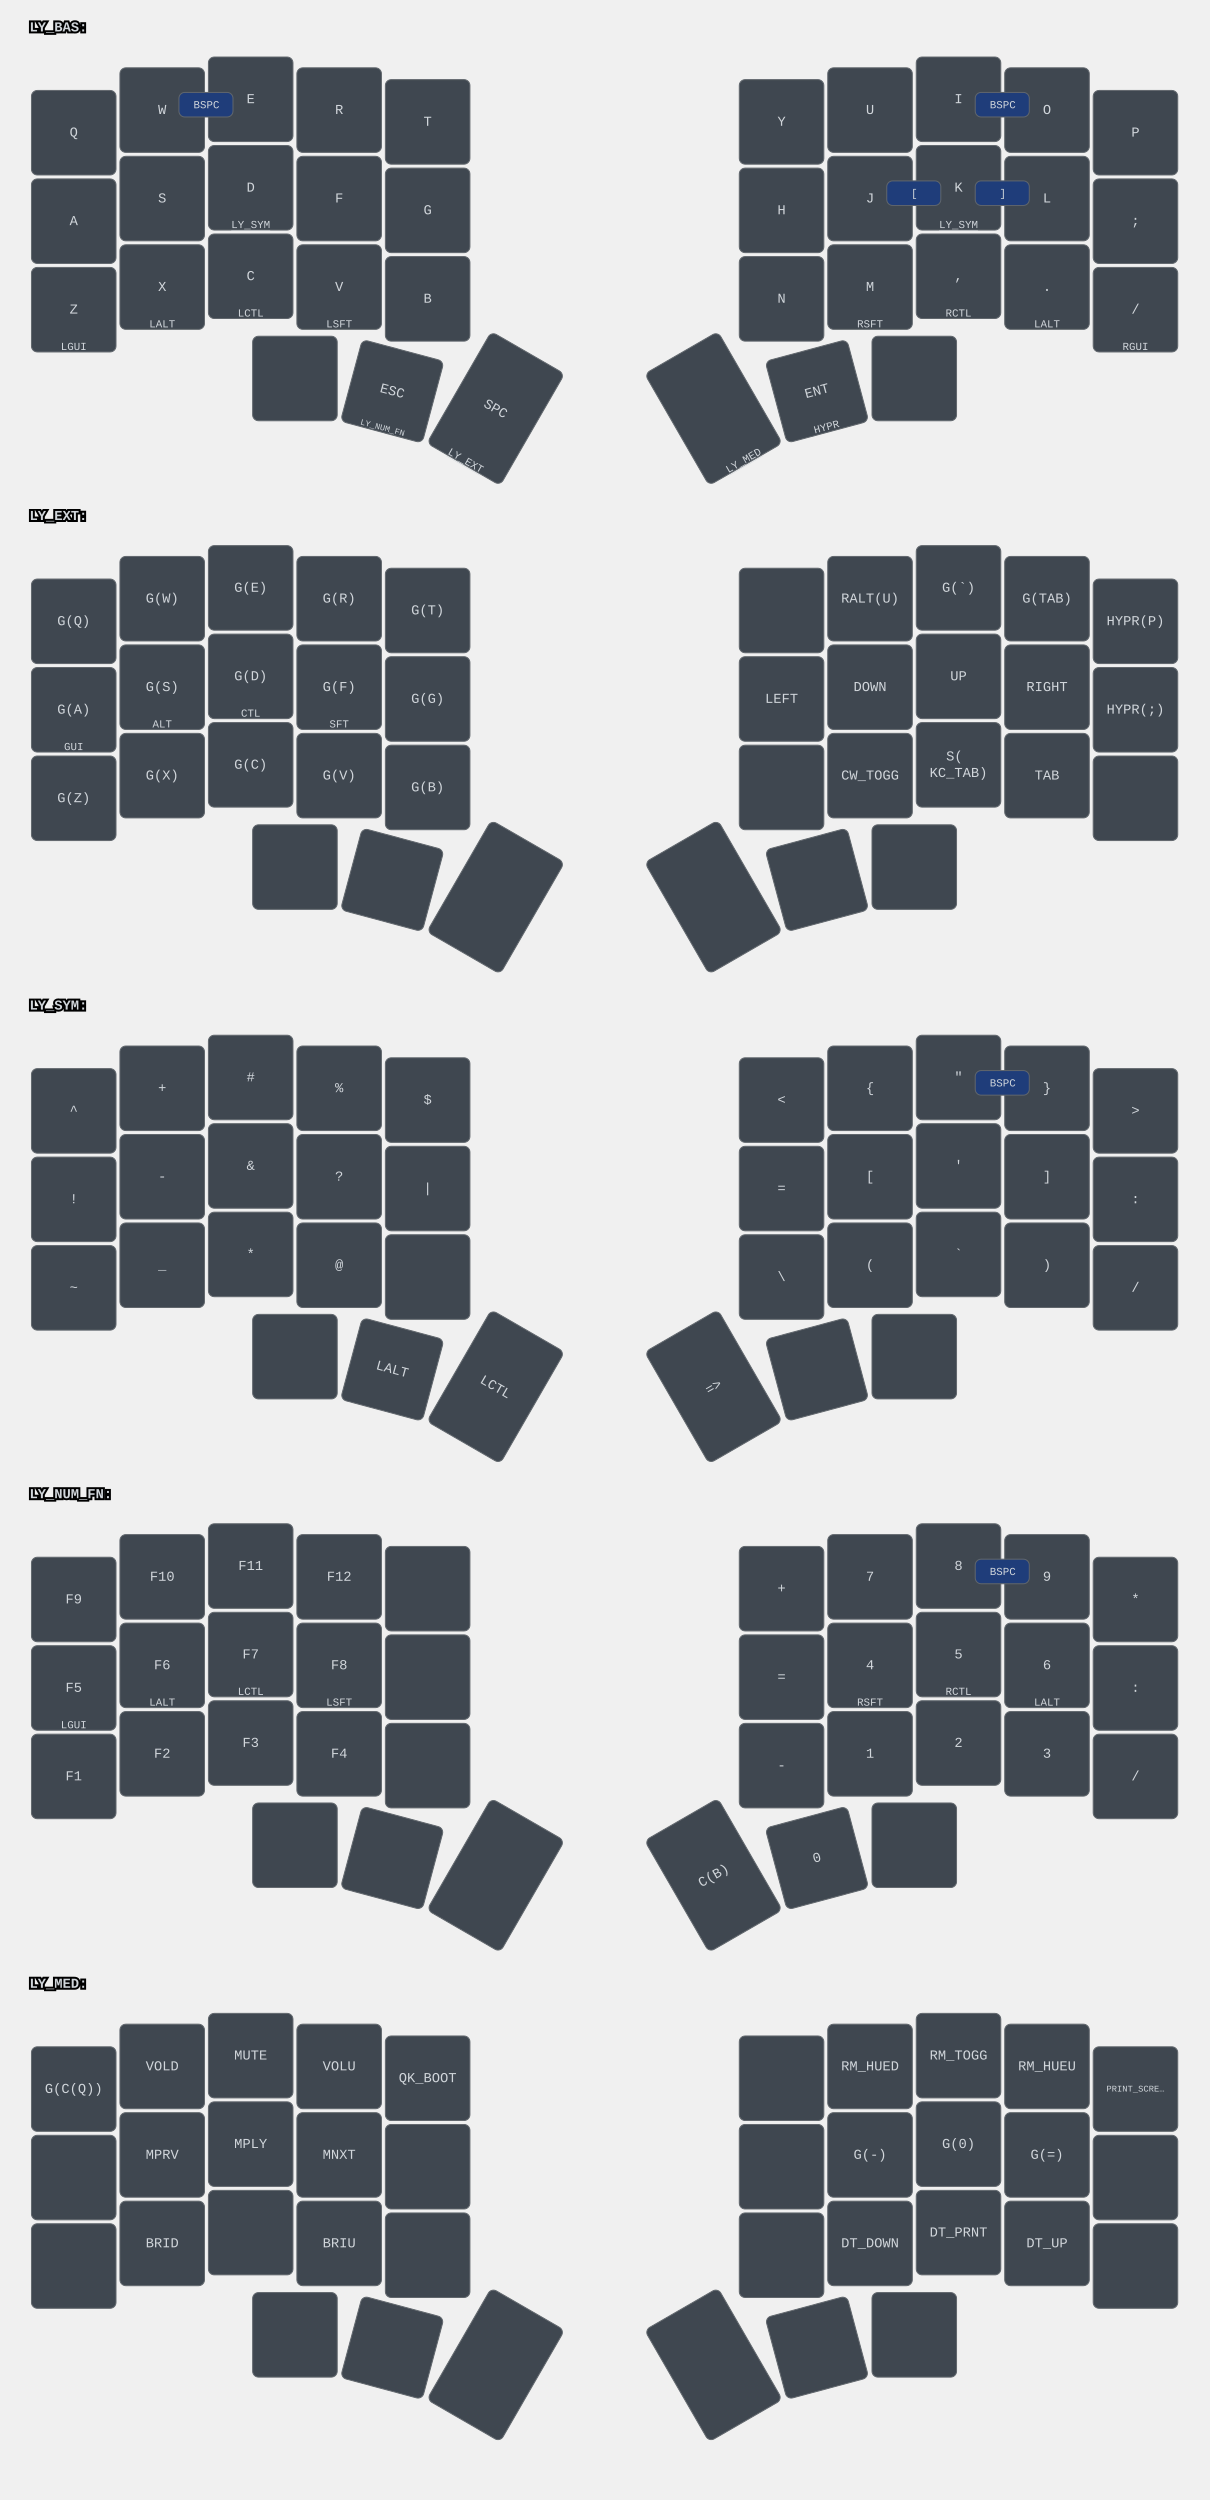
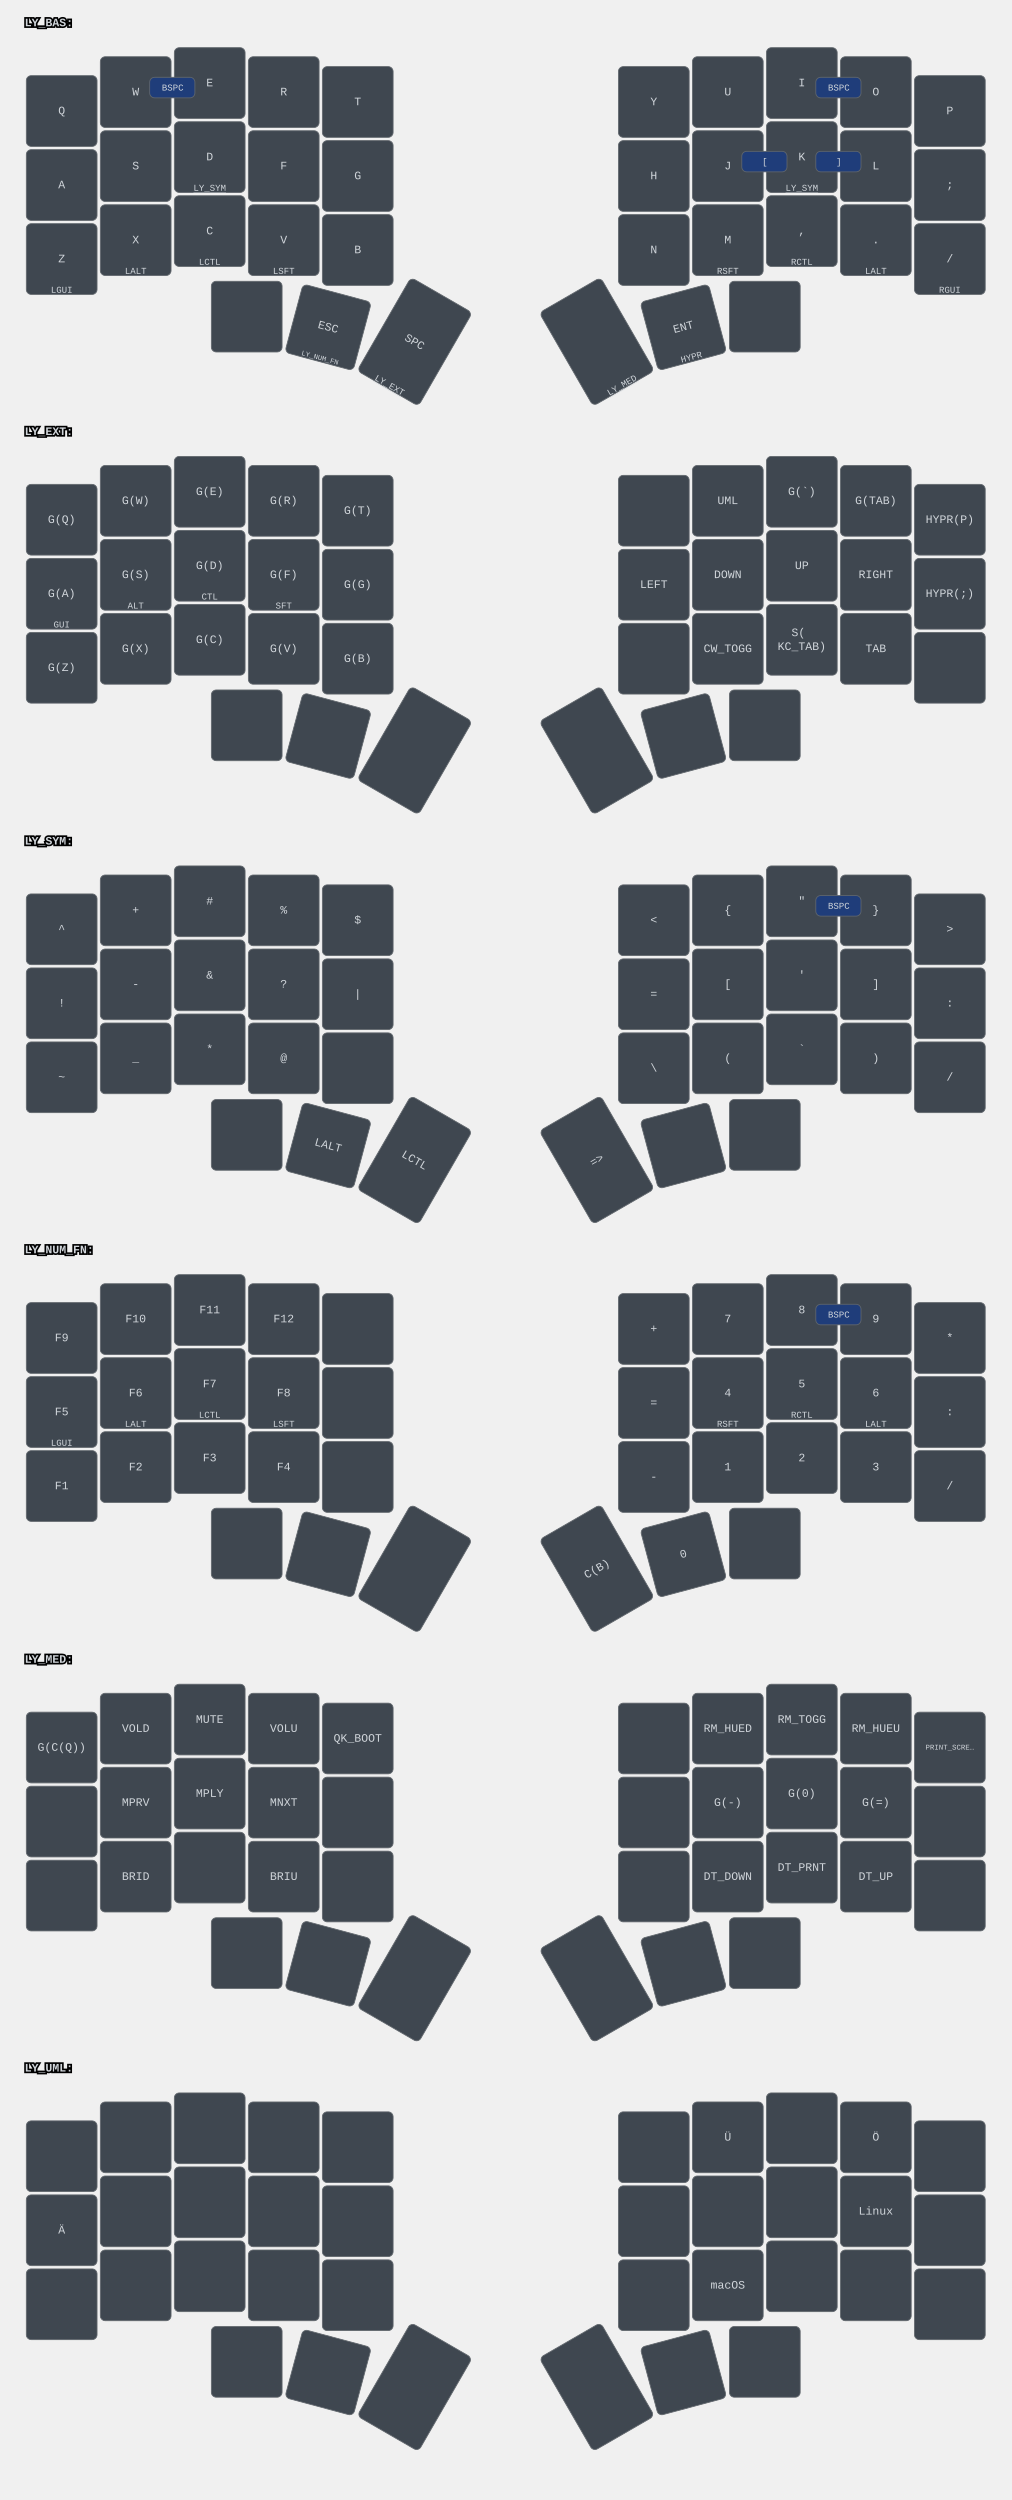
- <svg xmlns="http://www.w3.org/2000/svg" width="1230" height="2543" viewBox="0 0 1230 2543" class="keymap">
+ <svg xmlns="http://www.w3.org/2000/svg" width="1230" height="3040" viewBox="0 0 1230 3040" class="keymap">
  <style>/* inherit to force styles through use tags */
svg path {
    fill: inherit;
}

/* font and background color specifications */
svg.keymap {
    font-family: SFMono-Regular,Consolas,Liberation Mono,Menlo,monospace;
    font-size: 14px;
    font-kerning: normal;
    text-rendering: optimizeLegibility;
    fill: #24292e;
}

/* default key styling */
rect.key {
    fill: #f6f8fa;
}

rect.key, rect.combo {
    stroke: #c9cccf;
    stroke-width: 1;
}

/* default key side styling, only used is draw_key_sides is set */
rect.side {
    filter: brightness(90%);
}

/* color accent for combo boxes */
rect.combo, rect.combo-separate {
    fill: #cdf;
}

/* color accent for held keys */
rect.held, rect.combo.held {
    fill: #fdd;
}

/* color accent for ghost (optional) keys */
rect.ghost, rect.combo.ghost {
    stroke-dasharray: 4, 4;
    stroke-width: 2;
}

text {
    text-anchor: middle;
    dominant-baseline: middle;
}

/* styling for layer labels */
text.label {
    font-weight: bold;
    text-anchor: start;
    stroke: white;
    stroke-width: 4;
    paint-order: stroke;
}

/* styling for optional footer */
text.footer {
    text-anchor: end;
    dominant-baseline: auto;
    stroke: white;
    stroke-width: 4;
    paint-order: stroke;
}

/* styling for combo tap, and key non-tap label text */
text.combo, text.hold, text.shifted, text.left, text.right, text.tl, text.tr, text.bl, text.br {
    font-size: 11px;
}

text.hold, text.bl, text.br {
    text-anchor: middle;
    dominant-baseline: auto;
}

text.shifted, text.tl, text.tr {
    text-anchor: middle;
    dominant-baseline: hanging;
}

text.left, text.tl, text.bl {
    text-anchor: start;
}

text.right, text.tr, text.br {
    text-anchor: end;
}

text.layer-activator {
    text-decoration: underline;
}

/* styling for hold/shifted label text in combo box */
text.combo.hold, text.combo.shifted, text.combo.left, text.combo.right {
    font-size: 8px;
}

/* lighter symbol for transparent keys */
text.trans {
    fill: #7b7e81;
}

/* styling for combo dendrons */
path.combo {
    stroke-width: 1;
    stroke: gray;
    fill: none;
}

/* Start Tabler Icons Cleanup */
/* cannot use height/width with glyphs */
.icon-tabler &gt; path {
    fill: inherit;
    stroke: inherit;
    stroke-width: 2;
}
/* hide tabler's default box */
.icon-tabler &gt; path[stroke="none"][fill="none"] {
    visibility: hidden;
}
/* End Tabler Icons Cleanup */

svg.keymap { fill: #d1d6db; }
rect.key { fill: #3f4750; }
rect.key, rect.combo { stroke: #60666c; }
rect.combo, rect.combo-separate { fill: #1f3d7a; }
rect.held, rect.combo.held { fill: #854747; }
text.label, text.footer { stroke: black; }
text.trans { fill: #7e8184; }
path.combo { stroke: #7f7f7f; }
</style>
  <g transform="translate(30, 0)" class="layer-LY_BAS">
    <text x="0" y="28" class="label" id="LY_BAS">LY_BAS:</text>
    <g transform="translate(0, 56)">
      <g transform="translate(45, 79)" class="key keypos-0">
        <rect rx="6" ry="6" x="-43" y="-43" width="86" height="86" class="key" />
        <text x="0" y="0" class="key tap">Q</text>
      </g>
      <g transform="translate(135, 56)" class="key keypos-1">
        <rect rx="6" ry="6" x="-43" y="-43" width="86" height="86" class="key" />
        <text x="0" y="0" class="key tap">W</text>
      </g>
      <g transform="translate(225, 45)" class="key keypos-2">
        <rect rx="6" ry="6" x="-43" y="-43" width="86" height="86" class="key" />
        <text x="0" y="0" class="key tap">E</text>
      </g>
      <g transform="translate(315, 56)" class="key keypos-3">
        <rect rx="6" ry="6" x="-43" y="-43" width="86" height="86" class="key" />
        <text x="0" y="0" class="key tap">R</text>
      </g>
      <g transform="translate(405, 68)" class="key keypos-4">
        <rect rx="6" ry="6" x="-43" y="-43" width="86" height="86" class="key" />
        <text x="0" y="0" class="key tap">T</text>
      </g>
      <g transform="translate(765, 68)" class="key keypos-5">
        <rect rx="6" ry="6" x="-43" y="-43" width="86" height="86" class="key" />
        <text x="0" y="0" class="key tap">Y</text>
      </g>
      <g transform="translate(855, 56)" class="key keypos-6">
        <rect rx="6" ry="6" x="-43" y="-43" width="86" height="86" class="key" />
        <text x="0" y="0" class="key tap">U</text>
      </g>
      <g transform="translate(945, 45)" class="key keypos-7">
        <rect rx="6" ry="6" x="-43" y="-43" width="86" height="86" class="key" />
        <text x="0" y="0" class="key tap">I</text>
      </g>
      <g transform="translate(1035, 56)" class="key keypos-8">
        <rect rx="6" ry="6" x="-43" y="-43" width="86" height="86" class="key" />
        <text x="0" y="0" class="key tap">O</text>
      </g>
      <g transform="translate(1125, 79)" class="key keypos-9">
        <rect rx="6" ry="6" x="-43" y="-43" width="86" height="86" class="key" />
        <text x="0" y="0" class="key tap">P</text>
      </g>
      <g transform="translate(45, 169)" class="key keypos-10">
        <rect rx="6" ry="6" x="-43" y="-43" width="86" height="86" class="key" />
        <text x="0" y="0" class="key tap">A</text>
      </g>
      <g transform="translate(135, 146)" class="key keypos-11">
        <rect rx="6" ry="6" x="-43" y="-43" width="86" height="86" class="key" />
        <text x="0" y="0" class="key tap">S</text>
      </g>
      <g transform="translate(225, 135)" class="key keypos-12">
        <rect rx="6" ry="6" x="-43" y="-43" width="86" height="86" class="key" />
        <text x="0" y="0" class="key tap">D</text>
        <a href="#LY_SYM">
          <text x="0" y="41" class="key hold layer-activator">LY_SYM</text>
        </a>
      </g>
      <g transform="translate(315, 146)" class="key keypos-13">
        <rect rx="6" ry="6" x="-43" y="-43" width="86" height="86" class="key" />
        <text x="0" y="0" class="key tap">F</text>
      </g>
      <g transform="translate(405, 158)" class="key keypos-14">
        <rect rx="6" ry="6" x="-43" y="-43" width="86" height="86" class="key" />
        <text x="0" y="0" class="key tap">G</text>
      </g>
      <g transform="translate(765, 158)" class="key keypos-15">
        <rect rx="6" ry="6" x="-43" y="-43" width="86" height="86" class="key" />
        <text x="0" y="0" class="key tap">H</text>
      </g>
      <g transform="translate(855, 146)" class="key keypos-16">
        <rect rx="6" ry="6" x="-43" y="-43" width="86" height="86" class="key" />
        <text x="0" y="0" class="key tap">J</text>
      </g>
      <g transform="translate(945, 135)" class="key keypos-17">
        <rect rx="6" ry="6" x="-43" y="-43" width="86" height="86" class="key" />
        <text x="0" y="0" class="key tap">K</text>
        <a href="#LY_SYM">
          <text x="0" y="41" class="key hold layer-activator">LY_SYM</text>
        </a>
      </g>
      <g transform="translate(1035, 146)" class="key keypos-18">
        <rect rx="6" ry="6" x="-43" y="-43" width="86" height="86" class="key" />
        <text x="0" y="0" class="key tap">L</text>
      </g>
      <g transform="translate(1125, 169)" class="key keypos-19">
        <rect rx="6" ry="6" x="-43" y="-43" width="86" height="86" class="key" />
        <text x="0" y="0" class="key tap">;</text>
      </g>
      <g transform="translate(45, 259)" class="key keypos-20">
        <rect rx="6" ry="6" x="-43" y="-43" width="86" height="86" class="key" />
        <text x="0" y="0" class="key tap">Z</text>
        <text x="0" y="41" class="key hold">LGUI</text>
      </g>
      <g transform="translate(135, 236)" class="key keypos-21">
        <rect rx="6" ry="6" x="-43" y="-43" width="86" height="86" class="key" />
        <text x="0" y="0" class="key tap">X</text>
        <text x="0" y="41" class="key hold">LALT</text>
      </g>
      <g transform="translate(225, 225)" class="key keypos-22">
        <rect rx="6" ry="6" x="-43" y="-43" width="86" height="86" class="key" />
        <text x="0" y="0" class="key tap">C</text>
        <text x="0" y="41" class="key hold">LCTL</text>
      </g>
      <g transform="translate(315, 236)" class="key keypos-23">
        <rect rx="6" ry="6" x="-43" y="-43" width="86" height="86" class="key" />
        <text x="0" y="0" class="key tap">V</text>
        <text x="0" y="41" class="key hold">LSFT</text>
      </g>
      <g transform="translate(405, 248)" class="key keypos-24">
        <rect rx="6" ry="6" x="-43" y="-43" width="86" height="86" class="key" />
        <text x="0" y="0" class="key tap">B</text>
      </g>
      <g transform="translate(765, 248)" class="key keypos-25">
        <rect rx="6" ry="6" x="-43" y="-43" width="86" height="86" class="key" />
        <text x="0" y="0" class="key tap">N</text>
      </g>
      <g transform="translate(855, 236)" class="key keypos-26">
        <rect rx="6" ry="6" x="-43" y="-43" width="86" height="86" class="key" />
        <text x="0" y="0" class="key tap">M</text>
        <text x="0" y="41" class="key hold">RSFT</text>
      </g>
      <g transform="translate(945, 225)" class="key keypos-27">
        <rect rx="6" ry="6" x="-43" y="-43" width="86" height="86" class="key" />
        <text x="0" y="0" class="key tap">,</text>
        <text x="0" y="41" class="key hold">RCTL</text>
      </g>
      <g transform="translate(1035, 236)" class="key keypos-28">
        <rect rx="6" ry="6" x="-43" y="-43" width="86" height="86" class="key" />
        <text x="0" y="0" class="key tap">.</text>
        <text x="0" y="41" class="key hold">LALT</text>
      </g>
      <g transform="translate(1125, 259)" class="key keypos-29">
        <rect rx="6" ry="6" x="-43" y="-43" width="86" height="86" class="key" />
        <text x="0" y="0" class="key tap">/</text>
        <text x="0" y="41" class="key hold">RGUI</text>
      </g>
      <g transform="translate(270, 329)" class="key keypos-30">
        <rect rx="6" ry="6" x="-43" y="-43" width="86" height="86" class="key" />
      </g>
      <g transform="translate(369, 342) rotate(15.0)" class="key keypos-31">
        <rect rx="6" ry="6" x="-43" y="-43" width="86" height="86" class="key" />
        <text x="0" y="0" class="key tap">ESC</text>
        <a href="#LY_NUM_FN">
          <text x="0" y="41" class="key hold layer-activator">
            <tspan style="font-size: 78%">LY_NUM_FN</tspan>
          </text>
        </a>
      </g>
      <g transform="translate(474, 360) rotate(30.0)" class="key keypos-32">
        <rect rx="6" ry="6" x="-43" y="-66" width="86" height="131" class="key" />
        <text x="0" y="0" class="key tap">SPC</text>
        <a href="#LY_EXT">
          <text x="0" y="64" class="key hold layer-activator">LY_EXT</text>
        </a>
      </g>
      <g transform="translate(696, 360) rotate(-30.0)" class="key keypos-33">
        <rect rx="6" ry="6" x="-43" y="-66" width="86" height="131" class="key" />
        <a href="#LY_MED">
          <text x="0" y="64" class="key hold layer-activator">LY_MED</text>
        </a>
      </g>
      <g transform="translate(801, 342) rotate(-15.0)" class="key keypos-34">
        <rect rx="6" ry="6" x="-43" y="-43" width="86" height="86" class="key" />
        <text x="0" y="0" class="key tap">ENT</text>
        <text x="0" y="41" class="key hold">HYPR</text>
      </g>
      <g transform="translate(900, 329)" class="key keypos-35">
        <rect rx="6" ry="6" x="-43" y="-43" width="86" height="86" class="key" />
      </g>
      <g class="combo combopos-0">
        <rect rx="6" ry="6" x="152" y="38" width="55" height="25" class="combo" />
        <text x="180" y="51" class="combo tap">BSPC</text>
      </g>
      <g class="combo combopos-1">
        <rect rx="6" ry="6" x="962" y="38" width="55" height="25" class="combo" />
        <text x="990" y="51" class="combo tap">BSPC</text>
      </g>
      <g class="combo combopos-2">
        <rect rx="6" ry="6" x="872" y="128" width="55" height="25" class="combo" />
        <text x="900" y="141" class="combo tap">[</text>
      </g>
      <g class="combo combopos-3">
        <rect rx="6" ry="6" x="962" y="128" width="55" height="25" class="combo" />
        <text x="990" y="141" class="combo tap">]</text>
      </g>
    </g>
  </g>
  <g transform="translate(30, 497)" class="layer-LY_EXT">
    <text x="0" y="28" class="label" id="LY_EXT">LY_EXT:</text>
    <g transform="translate(0, 56)">
      <g transform="translate(45, 79)" class="key keypos-0">
        <rect rx="6" ry="6" x="-43" y="-43" width="86" height="86" class="key" />
        <text x="0" y="0" class="key tap">G(Q)</text>
      </g>
      <g transform="translate(135, 56)" class="key keypos-1">
        <rect rx="6" ry="6" x="-43" y="-43" width="86" height="86" class="key" />
        <text x="0" y="0" class="key tap">G(W)</text>
      </g>
      <g transform="translate(225, 45)" class="key keypos-2">
        <rect rx="6" ry="6" x="-43" y="-43" width="86" height="86" class="key" />
        <text x="0" y="0" class="key tap">G(E)</text>
      </g>
      <g transform="translate(315, 56)" class="key keypos-3">
        <rect rx="6" ry="6" x="-43" y="-43" width="86" height="86" class="key" />
        <text x="0" y="0" class="key tap">G(R)</text>
      </g>
      <g transform="translate(405, 68)" class="key keypos-4">
        <rect rx="6" ry="6" x="-43" y="-43" width="86" height="86" class="key" />
        <text x="0" y="0" class="key tap">G(T)</text>
      </g>
      <g transform="translate(765, 68)" class="key keypos-5">
        <rect rx="6" ry="6" x="-43" y="-43" width="86" height="86" class="key" />
      </g>
      <g transform="translate(855, 56)" class="key keypos-6">
        <rect rx="6" ry="6" x="-43" y="-43" width="86" height="86" class="key" />
-         <text x="0" y="0" class="key tap">RALT(U)</text>
+         <text x="0" y="0" class="key tap">UML</text>
      </g>
      <g transform="translate(945, 45)" class="key keypos-7">
        <rect rx="6" ry="6" x="-43" y="-43" width="86" height="86" class="key" />
        <text x="0" y="0" class="key tap">G(`)</text>
      </g>
      <g transform="translate(1035, 56)" class="key keypos-8">
        <rect rx="6" ry="6" x="-43" y="-43" width="86" height="86" class="key" />
        <text x="0" y="0" class="key tap">G(TAB)</text>
      </g>
      <g transform="translate(1125, 79)" class="key keypos-9">
        <rect rx="6" ry="6" x="-43" y="-43" width="86" height="86" class="key" />
        <text x="0" y="0" class="key tap">HYPR(P)</text>
      </g>
      <g transform="translate(45, 169)" class="key keypos-10">
        <rect rx="6" ry="6" x="-43" y="-43" width="86" height="86" class="key" />
        <text x="0" y="0" class="key tap">G(A)</text>
        <text x="0" y="41" class="key hold">GUI</text>
      </g>
      <g transform="translate(135, 146)" class="key keypos-11">
        <rect rx="6" ry="6" x="-43" y="-43" width="86" height="86" class="key" />
        <text x="0" y="0" class="key tap">G(S)</text>
        <text x="0" y="41" class="key hold">ALT</text>
      </g>
      <g transform="translate(225, 135)" class="key keypos-12">
        <rect rx="6" ry="6" x="-43" y="-43" width="86" height="86" class="key" />
        <text x="0" y="0" class="key tap">G(D)</text>
        <text x="0" y="41" class="key hold">CTL</text>
      </g>
      <g transform="translate(315, 146)" class="key keypos-13">
        <rect rx="6" ry="6" x="-43" y="-43" width="86" height="86" class="key" />
        <text x="0" y="0" class="key tap">G(F)</text>
        <text x="0" y="41" class="key hold">SFT</text>
      </g>
      <g transform="translate(405, 158)" class="key keypos-14">
        <rect rx="6" ry="6" x="-43" y="-43" width="86" height="86" class="key" />
        <text x="0" y="0" class="key tap">G(G)</text>
      </g>
      <g transform="translate(765, 158)" class="key keypos-15">
        <rect rx="6" ry="6" x="-43" y="-43" width="86" height="86" class="key" />
        <text x="0" y="0" class="key tap">LEFT</text>
      </g>
      <g transform="translate(855, 146)" class="key keypos-16">
        <rect rx="6" ry="6" x="-43" y="-43" width="86" height="86" class="key" />
        <text x="0" y="0" class="key tap">DOWN</text>
      </g>
      <g transform="translate(945, 135)" class="key keypos-17">
        <rect rx="6" ry="6" x="-43" y="-43" width="86" height="86" class="key" />
        <text x="0" y="0" class="key tap">UP</text>
      </g>
      <g transform="translate(1035, 146)" class="key keypos-18">
        <rect rx="6" ry="6" x="-43" y="-43" width="86" height="86" class="key" />
        <text x="0" y="0" class="key tap">RIGHT</text>
      </g>
      <g transform="translate(1125, 169)" class="key keypos-19">
        <rect rx="6" ry="6" x="-43" y="-43" width="86" height="86" class="key" />
        <text x="0" y="0" class="key tap">HYPR(;)</text>
      </g>
      <g transform="translate(45, 259)" class="key keypos-20">
        <rect rx="6" ry="6" x="-43" y="-43" width="86" height="86" class="key" />
        <text x="0" y="0" class="key tap">G(Z)</text>
      </g>
      <g transform="translate(135, 236)" class="key keypos-21">
        <rect rx="6" ry="6" x="-43" y="-43" width="86" height="86" class="key" />
        <text x="0" y="0" class="key tap">G(X)</text>
      </g>
      <g transform="translate(225, 225)" class="key keypos-22">
        <rect rx="6" ry="6" x="-43" y="-43" width="86" height="86" class="key" />
        <text x="0" y="0" class="key tap">G(C)</text>
      </g>
      <g transform="translate(315, 236)" class="key keypos-23">
        <rect rx="6" ry="6" x="-43" y="-43" width="86" height="86" class="key" />
        <text x="0" y="0" class="key tap">G(V)</text>
      </g>
      <g transform="translate(405, 248)" class="key keypos-24">
        <rect rx="6" ry="6" x="-43" y="-43" width="86" height="86" class="key" />
        <text x="0" y="0" class="key tap">G(B)</text>
      </g>
      <g transform="translate(765, 248)" class="key keypos-25">
        <rect rx="6" ry="6" x="-43" y="-43" width="86" height="86" class="key" />
      </g>
      <g transform="translate(855, 236)" class="key keypos-26">
        <rect rx="6" ry="6" x="-43" y="-43" width="86" height="86" class="key" />
        <text x="0" y="0" class="key tap">CW_TOGG</text>
      </g>
      <g transform="translate(945, 225)" class="key keypos-27">
        <rect rx="6" ry="6" x="-43" y="-43" width="86" height="86" class="key" />
        <text x="0" y="0" class="key tap">
          <tspan x="0" dy="-0.6em">S(</tspan>
          <tspan x="0" dy="1.2em">KC_TAB)</tspan>
        </text>
      </g>
      <g transform="translate(1035, 236)" class="key keypos-28">
        <rect rx="6" ry="6" x="-43" y="-43" width="86" height="86" class="key" />
        <text x="0" y="0" class="key tap">TAB</text>
      </g>
      <g transform="translate(1125, 259)" class="key keypos-29">
        <rect rx="6" ry="6" x="-43" y="-43" width="86" height="86" class="key" />
      </g>
      <g transform="translate(270, 329)" class="key keypos-30">
        <rect rx="6" ry="6" x="-43" y="-43" width="86" height="86" class="key" />
      </g>
      <g transform="translate(369, 342) rotate(15.0)" class="key keypos-31">
        <rect rx="6" ry="6" x="-43" y="-43" width="86" height="86" class="key" />
      </g>
      <g transform="translate(474, 360) rotate(30.0)" class="key keypos-32">
        <rect rx="6" ry="6" x="-43" y="-66" width="86" height="131" class="key" />
      </g>
      <g transform="translate(696, 360) rotate(-30.0)" class="key keypos-33">
        <rect rx="6" ry="6" x="-43" y="-66" width="86" height="131" class="key" />
      </g>
      <g transform="translate(801, 342) rotate(-15.0)" class="key keypos-34">
        <rect rx="6" ry="6" x="-43" y="-43" width="86" height="86" class="key" />
      </g>
      <g transform="translate(900, 329)" class="key keypos-35">
        <rect rx="6" ry="6" x="-43" y="-43" width="86" height="86" class="key" />
      </g>
    </g>
  </g>
  <g transform="translate(30, 995)" class="layer-LY_SYM">
    <text x="0" y="28" class="label" id="LY_SYM">LY_SYM:</text>
    <g transform="translate(0, 56)">
      <g transform="translate(45, 79)" class="key keypos-0">
        <rect rx="6" ry="6" x="-43" y="-43" width="86" height="86" class="key" />
        <text x="0" y="0" class="key tap">^</text>
      </g>
      <g transform="translate(135, 56)" class="key keypos-1">
        <rect rx="6" ry="6" x="-43" y="-43" width="86" height="86" class="key" />
        <text x="0" y="0" class="key tap">+</text>
      </g>
      <g transform="translate(225, 45)" class="key keypos-2">
        <rect rx="6" ry="6" x="-43" y="-43" width="86" height="86" class="key" />
        <text x="0" y="0" class="key tap">#</text>
      </g>
      <g transform="translate(315, 56)" class="key keypos-3">
        <rect rx="6" ry="6" x="-43" y="-43" width="86" height="86" class="key" />
        <text x="0" y="0" class="key tap">%</text>
      </g>
      <g transform="translate(405, 68)" class="key keypos-4">
        <rect rx="6" ry="6" x="-43" y="-43" width="86" height="86" class="key" />
        <text x="0" y="0" class="key tap">$</text>
      </g>
      <g transform="translate(765, 68)" class="key keypos-5">
        <rect rx="6" ry="6" x="-43" y="-43" width="86" height="86" class="key" />
        <text x="0" y="0" class="key tap">&lt;</text>
      </g>
      <g transform="translate(855, 56)" class="key keypos-6">
        <rect rx="6" ry="6" x="-43" y="-43" width="86" height="86" class="key" />
        <text x="0" y="0" class="key tap">{</text>
      </g>
      <g transform="translate(945, 45)" class="key keypos-7">
        <rect rx="6" ry="6" x="-43" y="-43" width="86" height="86" class="key" />
        <text x="0" y="0" class="key tap">"</text>
      </g>
      <g transform="translate(1035, 56)" class="key keypos-8">
        <rect rx="6" ry="6" x="-43" y="-43" width="86" height="86" class="key" />
        <text x="0" y="0" class="key tap">}</text>
      </g>
      <g transform="translate(1125, 79)" class="key keypos-9">
        <rect rx="6" ry="6" x="-43" y="-43" width="86" height="86" class="key" />
        <text x="0" y="0" class="key tap">&gt;</text>
      </g>
      <g transform="translate(45, 169)" class="key keypos-10">
        <rect rx="6" ry="6" x="-43" y="-43" width="86" height="86" class="key" />
        <text x="0" y="0" class="key tap">!</text>
      </g>
      <g transform="translate(135, 146)" class="key keypos-11">
        <rect rx="6" ry="6" x="-43" y="-43" width="86" height="86" class="key" />
        <text x="0" y="0" class="key tap">-</text>
      </g>
      <g transform="translate(225, 135)" class="key keypos-12">
        <rect rx="6" ry="6" x="-43" y="-43" width="86" height="86" class="key" />
        <text x="0" y="0" class="key tap">&amp;</text>
      </g>
      <g transform="translate(315, 146)" class="key keypos-13">
        <rect rx="6" ry="6" x="-43" y="-43" width="86" height="86" class="key" />
        <text x="0" y="0" class="key tap">?</text>
      </g>
      <g transform="translate(405, 158)" class="key keypos-14">
        <rect rx="6" ry="6" x="-43" y="-43" width="86" height="86" class="key" />
        <text x="0" y="0" class="key tap">|</text>
      </g>
      <g transform="translate(765, 158)" class="key keypos-15">
        <rect rx="6" ry="6" x="-43" y="-43" width="86" height="86" class="key" />
        <text x="0" y="0" class="key tap">=</text>
      </g>
      <g transform="translate(855, 146)" class="key keypos-16">
        <rect rx="6" ry="6" x="-43" y="-43" width="86" height="86" class="key" />
        <text x="0" y="0" class="key tap">[</text>
      </g>
      <g transform="translate(945, 135)" class="key keypos-17">
        <rect rx="6" ry="6" x="-43" y="-43" width="86" height="86" class="key" />
        <text x="0" y="0" class="key tap">'</text>
      </g>
      <g transform="translate(1035, 146)" class="key keypos-18">
        <rect rx="6" ry="6" x="-43" y="-43" width="86" height="86" class="key" />
        <text x="0" y="0" class="key tap">]</text>
      </g>
      <g transform="translate(1125, 169)" class="key keypos-19">
        <rect rx="6" ry="6" x="-43" y="-43" width="86" height="86" class="key" />
        <text x="0" y="0" class="key tap">:</text>
      </g>
      <g transform="translate(45, 259)" class="key keypos-20">
        <rect rx="6" ry="6" x="-43" y="-43" width="86" height="86" class="key" />
        <text x="0" y="0" class="key tap">~</text>
      </g>
      <g transform="translate(135, 236)" class="key keypos-21">
        <rect rx="6" ry="6" x="-43" y="-43" width="86" height="86" class="key" />
        <text x="0" y="0" class="key tap">_</text>
      </g>
      <g transform="translate(225, 225)" class="key keypos-22">
        <rect rx="6" ry="6" x="-43" y="-43" width="86" height="86" class="key" />
        <text x="0" y="0" class="key tap">*</text>
      </g>
      <g transform="translate(315, 236)" class="key keypos-23">
        <rect rx="6" ry="6" x="-43" y="-43" width="86" height="86" class="key" />
        <text x="0" y="0" class="key tap">@</text>
      </g>
      <g transform="translate(405, 248)" class="key keypos-24">
        <rect rx="6" ry="6" x="-43" y="-43" width="86" height="86" class="key" />
      </g>
      <g transform="translate(765, 248)" class="key keypos-25">
        <rect rx="6" ry="6" x="-43" y="-43" width="86" height="86" class="key" />
        <text x="0" y="0" class="key tap">\</text>
      </g>
      <g transform="translate(855, 236)" class="key keypos-26">
        <rect rx="6" ry="6" x="-43" y="-43" width="86" height="86" class="key" />
        <text x="0" y="0" class="key tap">(</text>
      </g>
      <g transform="translate(945, 225)" class="key keypos-27">
        <rect rx="6" ry="6" x="-43" y="-43" width="86" height="86" class="key" />
        <text x="0" y="0" class="key tap">`</text>
      </g>
      <g transform="translate(1035, 236)" class="key keypos-28">
        <rect rx="6" ry="6" x="-43" y="-43" width="86" height="86" class="key" />
        <text x="0" y="0" class="key tap">)</text>
      </g>
      <g transform="translate(1125, 259)" class="key keypos-29">
        <rect rx="6" ry="6" x="-43" y="-43" width="86" height="86" class="key" />
        <text x="0" y="0" class="key tap">/</text>
      </g>
      <g transform="translate(270, 329)" class="key keypos-30">
        <rect rx="6" ry="6" x="-43" y="-43" width="86" height="86" class="key" />
      </g>
      <g transform="translate(369, 342) rotate(15.0)" class="key keypos-31">
        <rect rx="6" ry="6" x="-43" y="-43" width="86" height="86" class="key" />
        <text x="0" y="0" class="key tap">LALT</text>
      </g>
      <g transform="translate(474, 360) rotate(30.0)" class="key keypos-32">
        <rect rx="6" ry="6" x="-43" y="-66" width="86" height="131" class="key" />
        <text x="0" y="0" class="key tap">LCTL</text>
      </g>
      <g transform="translate(696, 360) rotate(-30.0)" class="key keypos-33">
        <rect rx="6" ry="6" x="-43" y="-66" width="86" height="131" class="key" />
        <text x="0" y="0" class="key tap">=&gt;</text>
      </g>
      <g transform="translate(801, 342) rotate(-15.0)" class="key keypos-34">
        <rect rx="6" ry="6" x="-43" y="-43" width="86" height="86" class="key" />
      </g>
      <g transform="translate(900, 329)" class="key keypos-35">
        <rect rx="6" ry="6" x="-43" y="-43" width="86" height="86" class="key" />
      </g>
      <g class="combo combopos-0">
        <rect rx="6" ry="6" x="962" y="38" width="55" height="25" class="combo" />
        <text x="990" y="51" class="combo tap">BSPC</text>
      </g>
    </g>
  </g>
  <g transform="translate(30, 1492)" class="layer-LY_NUM_FN">
    <text x="0" y="28" class="label" id="LY_NUM_FN">LY_NUM_FN:</text>
    <g transform="translate(0, 56)">
      <g transform="translate(45, 79)" class="key keypos-0">
        <rect rx="6" ry="6" x="-43" y="-43" width="86" height="86" class="key" />
        <text x="0" y="0" class="key tap">F9</text>
      </g>
      <g transform="translate(135, 56)" class="key keypos-1">
        <rect rx="6" ry="6" x="-43" y="-43" width="86" height="86" class="key" />
        <text x="0" y="0" class="key tap">F10</text>
      </g>
      <g transform="translate(225, 45)" class="key keypos-2">
        <rect rx="6" ry="6" x="-43" y="-43" width="86" height="86" class="key" />
        <text x="0" y="0" class="key tap">F11</text>
      </g>
      <g transform="translate(315, 56)" class="key keypos-3">
        <rect rx="6" ry="6" x="-43" y="-43" width="86" height="86" class="key" />
        <text x="0" y="0" class="key tap">F12</text>
      </g>
      <g transform="translate(405, 68)" class="key keypos-4">
        <rect rx="6" ry="6" x="-43" y="-43" width="86" height="86" class="key" />
      </g>
      <g transform="translate(765, 68)" class="key keypos-5">
        <rect rx="6" ry="6" x="-43" y="-43" width="86" height="86" class="key" />
        <text x="0" y="0" class="key tap">+</text>
      </g>
      <g transform="translate(855, 56)" class="key keypos-6">
        <rect rx="6" ry="6" x="-43" y="-43" width="86" height="86" class="key" />
        <text x="0" y="0" class="key tap">7</text>
      </g>
      <g transform="translate(945, 45)" class="key keypos-7">
        <rect rx="6" ry="6" x="-43" y="-43" width="86" height="86" class="key" />
        <text x="0" y="0" class="key tap">8</text>
      </g>
      <g transform="translate(1035, 56)" class="key keypos-8">
        <rect rx="6" ry="6" x="-43" y="-43" width="86" height="86" class="key" />
        <text x="0" y="0" class="key tap">9</text>
      </g>
      <g transform="translate(1125, 79)" class="key keypos-9">
        <rect rx="6" ry="6" x="-43" y="-43" width="86" height="86" class="key" />
        <text x="0" y="0" class="key tap">*</text>
      </g>
      <g transform="translate(45, 169)" class="key keypos-10">
        <rect rx="6" ry="6" x="-43" y="-43" width="86" height="86" class="key" />
        <text x="0" y="0" class="key tap">F5</text>
        <text x="0" y="41" class="key hold">LGUI</text>
      </g>
      <g transform="translate(135, 146)" class="key keypos-11">
        <rect rx="6" ry="6" x="-43" y="-43" width="86" height="86" class="key" />
        <text x="0" y="0" class="key tap">F6</text>
        <text x="0" y="41" class="key hold">LALT</text>
      </g>
      <g transform="translate(225, 135)" class="key keypos-12">
        <rect rx="6" ry="6" x="-43" y="-43" width="86" height="86" class="key" />
        <text x="0" y="0" class="key tap">F7</text>
        <text x="0" y="41" class="key hold">LCTL</text>
      </g>
      <g transform="translate(315, 146)" class="key keypos-13">
        <rect rx="6" ry="6" x="-43" y="-43" width="86" height="86" class="key" />
        <text x="0" y="0" class="key tap">F8</text>
        <text x="0" y="41" class="key hold">LSFT</text>
      </g>
      <g transform="translate(405, 158)" class="key keypos-14">
        <rect rx="6" ry="6" x="-43" y="-43" width="86" height="86" class="key" />
      </g>
      <g transform="translate(765, 158)" class="key keypos-15">
        <rect rx="6" ry="6" x="-43" y="-43" width="86" height="86" class="key" />
        <text x="0" y="0" class="key tap">=</text>
      </g>
      <g transform="translate(855, 146)" class="key keypos-16">
        <rect rx="6" ry="6" x="-43" y="-43" width="86" height="86" class="key" />
        <text x="0" y="0" class="key tap">4</text>
        <text x="0" y="41" class="key hold">RSFT</text>
      </g>
      <g transform="translate(945, 135)" class="key keypos-17">
        <rect rx="6" ry="6" x="-43" y="-43" width="86" height="86" class="key" />
        <text x="0" y="0" class="key tap">5</text>
        <text x="0" y="41" class="key hold">RCTL</text>
      </g>
      <g transform="translate(1035, 146)" class="key keypos-18">
        <rect rx="6" ry="6" x="-43" y="-43" width="86" height="86" class="key" />
        <text x="0" y="0" class="key tap">6</text>
        <text x="0" y="41" class="key hold">LALT</text>
      </g>
      <g transform="translate(1125, 169)" class="key keypos-19">
        <rect rx="6" ry="6" x="-43" y="-43" width="86" height="86" class="key" />
        <text x="0" y="0" class="key tap">:</text>
      </g>
      <g transform="translate(45, 259)" class="key keypos-20">
        <rect rx="6" ry="6" x="-43" y="-43" width="86" height="86" class="key" />
        <text x="0" y="0" class="key tap">F1</text>
      </g>
      <g transform="translate(135, 236)" class="key keypos-21">
        <rect rx="6" ry="6" x="-43" y="-43" width="86" height="86" class="key" />
        <text x="0" y="0" class="key tap">F2</text>
      </g>
      <g transform="translate(225, 225)" class="key keypos-22">
        <rect rx="6" ry="6" x="-43" y="-43" width="86" height="86" class="key" />
        <text x="0" y="0" class="key tap">F3</text>
      </g>
      <g transform="translate(315, 236)" class="key keypos-23">
        <rect rx="6" ry="6" x="-43" y="-43" width="86" height="86" class="key" />
        <text x="0" y="0" class="key tap">F4</text>
      </g>
      <g transform="translate(405, 248)" class="key keypos-24">
        <rect rx="6" ry="6" x="-43" y="-43" width="86" height="86" class="key" />
      </g>
      <g transform="translate(765, 248)" class="key keypos-25">
        <rect rx="6" ry="6" x="-43" y="-43" width="86" height="86" class="key" />
        <text x="0" y="0" class="key tap">-</text>
      </g>
      <g transform="translate(855, 236)" class="key keypos-26">
        <rect rx="6" ry="6" x="-43" y="-43" width="86" height="86" class="key" />
        <text x="0" y="0" class="key tap">1</text>
      </g>
      <g transform="translate(945, 225)" class="key keypos-27">
        <rect rx="6" ry="6" x="-43" y="-43" width="86" height="86" class="key" />
        <text x="0" y="0" class="key tap">2</text>
      </g>
      <g transform="translate(1035, 236)" class="key keypos-28">
        <rect rx="6" ry="6" x="-43" y="-43" width="86" height="86" class="key" />
        <text x="0" y="0" class="key tap">3</text>
      </g>
      <g transform="translate(1125, 259)" class="key keypos-29">
        <rect rx="6" ry="6" x="-43" y="-43" width="86" height="86" class="key" />
        <text x="0" y="0" class="key tap">/</text>
      </g>
      <g transform="translate(270, 329)" class="key keypos-30">
        <rect rx="6" ry="6" x="-43" y="-43" width="86" height="86" class="key" />
      </g>
      <g transform="translate(369, 342) rotate(15.0)" class="key keypos-31">
        <rect rx="6" ry="6" x="-43" y="-43" width="86" height="86" class="key" />
      </g>
      <g transform="translate(474, 360) rotate(30.0)" class="key keypos-32">
        <rect rx="6" ry="6" x="-43" y="-66" width="86" height="131" class="key" />
      </g>
      <g transform="translate(696, 360) rotate(-30.0)" class="key keypos-33">
        <rect rx="6" ry="6" x="-43" y="-66" width="86" height="131" class="key" />
        <text x="0" y="0" class="key tap">C(B)</text>
      </g>
      <g transform="translate(801, 342) rotate(-15.0)" class="key keypos-34">
        <rect rx="6" ry="6" x="-43" y="-43" width="86" height="86" class="key" />
        <text x="0" y="0" class="key tap">0</text>
      </g>
      <g transform="translate(900, 329)" class="key keypos-35">
        <rect rx="6" ry="6" x="-43" y="-43" width="86" height="86" class="key" />
      </g>
      <g class="combo combopos-0">
        <rect rx="6" ry="6" x="962" y="38" width="55" height="25" class="combo" />
        <text x="990" y="51" class="combo tap">BSPC</text>
      </g>
    </g>
  </g>
  <g transform="translate(30, 1990)" class="layer-LY_MED">
    <text x="0" y="28" class="label" id="LY_MED">LY_MED:</text>
    <g transform="translate(0, 56)">
      <g transform="translate(45, 79)" class="key keypos-0">
        <rect rx="6" ry="6" x="-43" y="-43" width="86" height="86" class="key" />
        <text x="0" y="0" class="key tap">G(C(Q))</text>
      </g>
      <g transform="translate(135, 56)" class="key keypos-1">
        <rect rx="6" ry="6" x="-43" y="-43" width="86" height="86" class="key" />
        <text x="0" y="0" class="key tap">VOLD</text>
      </g>
      <g transform="translate(225, 45)" class="key keypos-2">
        <rect rx="6" ry="6" x="-43" y="-43" width="86" height="86" class="key" />
        <text x="0" y="0" class="key tap">MUTE</text>
      </g>
      <g transform="translate(315, 56)" class="key keypos-3">
        <rect rx="6" ry="6" x="-43" y="-43" width="86" height="86" class="key" />
        <text x="0" y="0" class="key tap">VOLU</text>
      </g>
      <g transform="translate(405, 68)" class="key keypos-4">
        <rect rx="6" ry="6" x="-43" y="-43" width="86" height="86" class="key" />
        <text x="0" y="0" class="key tap">QK_BOOT</text>
      </g>
      <g transform="translate(765, 68)" class="key keypos-5">
        <rect rx="6" ry="6" x="-43" y="-43" width="86" height="86" class="key" />
      </g>
      <g transform="translate(855, 56)" class="key keypos-6">
        <rect rx="6" ry="6" x="-43" y="-43" width="86" height="86" class="key" />
        <text x="0" y="0" class="key tap">RM_HUED</text>
      </g>
      <g transform="translate(945, 45)" class="key keypos-7">
        <rect rx="6" ry="6" x="-43" y="-43" width="86" height="86" class="key" />
        <text x="0" y="0" class="key tap">RM_TOGG</text>
      </g>
      <g transform="translate(1035, 56)" class="key keypos-8">
        <rect rx="6" ry="6" x="-43" y="-43" width="86" height="86" class="key" />
        <text x="0" y="0" class="key tap">RM_HUEU</text>
      </g>
      <g transform="translate(1125, 79)" class="key keypos-9">
        <rect rx="6" ry="6" x="-43" y="-43" width="86" height="86" class="key" />
        <text x="0" y="0" class="key tap">
          <tspan style="font-size: 64%">PRINT_SCRE…</tspan>
        </text>
      </g>
      <g transform="translate(45, 169)" class="key keypos-10">
        <rect rx="6" ry="6" x="-43" y="-43" width="86" height="86" class="key" />
      </g>
      <g transform="translate(135, 146)" class="key keypos-11">
        <rect rx="6" ry="6" x="-43" y="-43" width="86" height="86" class="key" />
        <text x="0" y="0" class="key tap">MPRV</text>
      </g>
      <g transform="translate(225, 135)" class="key keypos-12">
        <rect rx="6" ry="6" x="-43" y="-43" width="86" height="86" class="key" />
        <text x="0" y="0" class="key tap">MPLY</text>
      </g>
      <g transform="translate(315, 146)" class="key keypos-13">
        <rect rx="6" ry="6" x="-43" y="-43" width="86" height="86" class="key" />
        <text x="0" y="0" class="key tap">MNXT</text>
      </g>
      <g transform="translate(405, 158)" class="key keypos-14">
        <rect rx="6" ry="6" x="-43" y="-43" width="86" height="86" class="key" />
      </g>
      <g transform="translate(765, 158)" class="key keypos-15">
        <rect rx="6" ry="6" x="-43" y="-43" width="86" height="86" class="key" />
      </g>
      <g transform="translate(855, 146)" class="key keypos-16">
        <rect rx="6" ry="6" x="-43" y="-43" width="86" height="86" class="key" />
        <text x="0" y="0" class="key tap">G(-)</text>
      </g>
      <g transform="translate(945, 135)" class="key keypos-17">
        <rect rx="6" ry="6" x="-43" y="-43" width="86" height="86" class="key" />
        <text x="0" y="0" class="key tap">G(0)</text>
      </g>
      <g transform="translate(1035, 146)" class="key keypos-18">
        <rect rx="6" ry="6" x="-43" y="-43" width="86" height="86" class="key" />
        <text x="0" y="0" class="key tap">G(=)</text>
      </g>
      <g transform="translate(1125, 169)" class="key keypos-19">
        <rect rx="6" ry="6" x="-43" y="-43" width="86" height="86" class="key" />
      </g>
      <g transform="translate(45, 259)" class="key keypos-20">
        <rect rx="6" ry="6" x="-43" y="-43" width="86" height="86" class="key" />
      </g>
      <g transform="translate(135, 236)" class="key keypos-21">
        <rect rx="6" ry="6" x="-43" y="-43" width="86" height="86" class="key" />
        <text x="0" y="0" class="key tap">BRID</text>
      </g>
      <g transform="translate(225, 225)" class="key keypos-22">
        <rect rx="6" ry="6" x="-43" y="-43" width="86" height="86" class="key" />
      </g>
      <g transform="translate(315, 236)" class="key keypos-23">
        <rect rx="6" ry="6" x="-43" y="-43" width="86" height="86" class="key" />
        <text x="0" y="0" class="key tap">BRIU</text>
      </g>
      <g transform="translate(405, 248)" class="key keypos-24">
        <rect rx="6" ry="6" x="-43" y="-43" width="86" height="86" class="key" />
      </g>
      <g transform="translate(765, 248)" class="key keypos-25">
        <rect rx="6" ry="6" x="-43" y="-43" width="86" height="86" class="key" />
      </g>
      <g transform="translate(855, 236)" class="key keypos-26">
        <rect rx="6" ry="6" x="-43" y="-43" width="86" height="86" class="key" />
        <text x="0" y="0" class="key tap">DT_DOWN</text>
      </g>
      <g transform="translate(945, 225)" class="key keypos-27">
        <rect rx="6" ry="6" x="-43" y="-43" width="86" height="86" class="key" />
        <text x="0" y="0" class="key tap">DT_PRNT</text>
      </g>
      <g transform="translate(1035, 236)" class="key keypos-28">
        <rect rx="6" ry="6" x="-43" y="-43" width="86" height="86" class="key" />
        <text x="0" y="0" class="key tap">DT_UP</text>
      </g>
      <g transform="translate(1125, 259)" class="key keypos-29">
        <rect rx="6" ry="6" x="-43" y="-43" width="86" height="86" class="key" />
      </g>
      <g transform="translate(270, 329)" class="key keypos-30">
        <rect rx="6" ry="6" x="-43" y="-43" width="86" height="86" class="key" />
      </g>
      <g transform="translate(369, 342) rotate(15.0)" class="key keypos-31">
        <rect rx="6" ry="6" x="-43" y="-43" width="86" height="86" class="key" />
      </g>
      <g transform="translate(474, 360) rotate(30.0)" class="key keypos-32">
        <rect rx="6" ry="6" x="-43" y="-66" width="86" height="131" class="key" />
      </g>
      <g transform="translate(696, 360) rotate(-30.0)" class="key keypos-33">
        <rect rx="6" ry="6" x="-43" y="-66" width="86" height="131" class="key" />
      </g>
      <g transform="translate(801, 342) rotate(-15.0)" class="key keypos-34">
        <rect rx="6" ry="6" x="-43" y="-43" width="86" height="86" class="key" />
      </g>
      <g transform="translate(900, 329)" class="key keypos-35">
        <rect rx="6" ry="6" x="-43" y="-43" width="86" height="86" class="key" />
      </g>
    </g>
  </g>
+   <g transform="translate(30, 2487)" class="layer-LY_UML">
+     <text x="0" y="28" class="label" id="LY_UML">LY_UML:</text>
+     <g transform="translate(0, 56)">
+       <g transform="translate(45, 79)" class="key keypos-0">
+         <rect rx="6" ry="6" x="-43" y="-43" width="86" height="86" class="key" />
+       </g>
+       <g transform="translate(135, 56)" class="key keypos-1">
+         <rect rx="6" ry="6" x="-43" y="-43" width="86" height="86" class="key" />
+       </g>
+       <g transform="translate(225, 45)" class="key keypos-2">
+         <rect rx="6" ry="6" x="-43" y="-43" width="86" height="86" class="key" />
+       </g>
+       <g transform="translate(315, 56)" class="key keypos-3">
+         <rect rx="6" ry="6" x="-43" y="-43" width="86" height="86" class="key" />
+       </g>
+       <g transform="translate(405, 68)" class="key keypos-4">
+         <rect rx="6" ry="6" x="-43" y="-43" width="86" height="86" class="key" />
+       </g>
+       <g transform="translate(765, 68)" class="key keypos-5">
+         <rect rx="6" ry="6" x="-43" y="-43" width="86" height="86" class="key" />
+       </g>
+       <g transform="translate(855, 56)" class="key keypos-6">
+         <rect rx="6" ry="6" x="-43" y="-43" width="86" height="86" class="key" />
+         <text x="0" y="0" class="key tap">Ü</text>
+       </g>
+       <g transform="translate(945, 45)" class="key keypos-7">
+         <rect rx="6" ry="6" x="-43" y="-43" width="86" height="86" class="key" />
+       </g>
+       <g transform="translate(1035, 56)" class="key keypos-8">
+         <rect rx="6" ry="6" x="-43" y="-43" width="86" height="86" class="key" />
+         <text x="0" y="0" class="key tap">Ö</text>
+       </g>
+       <g transform="translate(1125, 79)" class="key keypos-9">
+         <rect rx="6" ry="6" x="-43" y="-43" width="86" height="86" class="key" />
+       </g>
+       <g transform="translate(45, 169)" class="key keypos-10">
+         <rect rx="6" ry="6" x="-43" y="-43" width="86" height="86" class="key" />
+         <text x="0" y="0" class="key tap">Ä</text>
+       </g>
+       <g transform="translate(135, 146)" class="key keypos-11">
+         <rect rx="6" ry="6" x="-43" y="-43" width="86" height="86" class="key" />
+       </g>
+       <g transform="translate(225, 135)" class="key keypos-12">
+         <rect rx="6" ry="6" x="-43" y="-43" width="86" height="86" class="key" />
+       </g>
+       <g transform="translate(315, 146)" class="key keypos-13">
+         <rect rx="6" ry="6" x="-43" y="-43" width="86" height="86" class="key" />
+       </g>
+       <g transform="translate(405, 158)" class="key keypos-14">
+         <rect rx="6" ry="6" x="-43" y="-43" width="86" height="86" class="key" />
+       </g>
+       <g transform="translate(765, 158)" class="key keypos-15">
+         <rect rx="6" ry="6" x="-43" y="-43" width="86" height="86" class="key" />
+       </g>
+       <g transform="translate(855, 146)" class="key keypos-16">
+         <rect rx="6" ry="6" x="-43" y="-43" width="86" height="86" class="key" />
+       </g>
+       <g transform="translate(945, 135)" class="key keypos-17">
+         <rect rx="6" ry="6" x="-43" y="-43" width="86" height="86" class="key" />
+       </g>
+       <g transform="translate(1035, 146)" class="key keypos-18">
+         <rect rx="6" ry="6" x="-43" y="-43" width="86" height="86" class="key" />
+         <text x="0" y="0" class="key tap">Linux</text>
+       </g>
+       <g transform="translate(1125, 169)" class="key keypos-19">
+         <rect rx="6" ry="6" x="-43" y="-43" width="86" height="86" class="key" />
+       </g>
+       <g transform="translate(45, 259)" class="key keypos-20">
+         <rect rx="6" ry="6" x="-43" y="-43" width="86" height="86" class="key" />
+       </g>
+       <g transform="translate(135, 236)" class="key keypos-21">
+         <rect rx="6" ry="6" x="-43" y="-43" width="86" height="86" class="key" />
+       </g>
+       <g transform="translate(225, 225)" class="key keypos-22">
+         <rect rx="6" ry="6" x="-43" y="-43" width="86" height="86" class="key" />
+       </g>
+       <g transform="translate(315, 236)" class="key keypos-23">
+         <rect rx="6" ry="6" x="-43" y="-43" width="86" height="86" class="key" />
+       </g>
+       <g transform="translate(405, 248)" class="key keypos-24">
+         <rect rx="6" ry="6" x="-43" y="-43" width="86" height="86" class="key" />
+       </g>
+       <g transform="translate(765, 248)" class="key keypos-25">
+         <rect rx="6" ry="6" x="-43" y="-43" width="86" height="86" class="key" />
+       </g>
+       <g transform="translate(855, 236)" class="key keypos-26">
+         <rect rx="6" ry="6" x="-43" y="-43" width="86" height="86" class="key" />
+         <text x="0" y="0" class="key tap">macOS</text>
+       </g>
+       <g transform="translate(945, 225)" class="key keypos-27">
+         <rect rx="6" ry="6" x="-43" y="-43" width="86" height="86" class="key" />
+       </g>
+       <g transform="translate(1035, 236)" class="key keypos-28">
+         <rect rx="6" ry="6" x="-43" y="-43" width="86" height="86" class="key" />
+       </g>
+       <g transform="translate(1125, 259)" class="key keypos-29">
+         <rect rx="6" ry="6" x="-43" y="-43" width="86" height="86" class="key" />
+       </g>
+       <g transform="translate(270, 329)" class="key keypos-30">
+         <rect rx="6" ry="6" x="-43" y="-43" width="86" height="86" class="key" />
+       </g>
+       <g transform="translate(369, 342) rotate(15.0)" class="key keypos-31">
+         <rect rx="6" ry="6" x="-43" y="-43" width="86" height="86" class="key" />
+       </g>
+       <g transform="translate(474, 360) rotate(30.0)" class="key keypos-32">
+         <rect rx="6" ry="6" x="-43" y="-66" width="86" height="131" class="key" />
+       </g>
+       <g transform="translate(696, 360) rotate(-30.0)" class="key keypos-33">
+         <rect rx="6" ry="6" x="-43" y="-66" width="86" height="131" class="key" />
+       </g>
+       <g transform="translate(801, 342) rotate(-15.0)" class="key keypos-34">
+         <rect rx="6" ry="6" x="-43" y="-43" width="86" height="86" class="key" />
+       </g>
+       <g transform="translate(900, 329)" class="key keypos-35">
+         <rect rx="6" ry="6" x="-43" y="-43" width="86" height="86" class="key" />
+       </g>
+     </g>
+   </g>
</svg>
